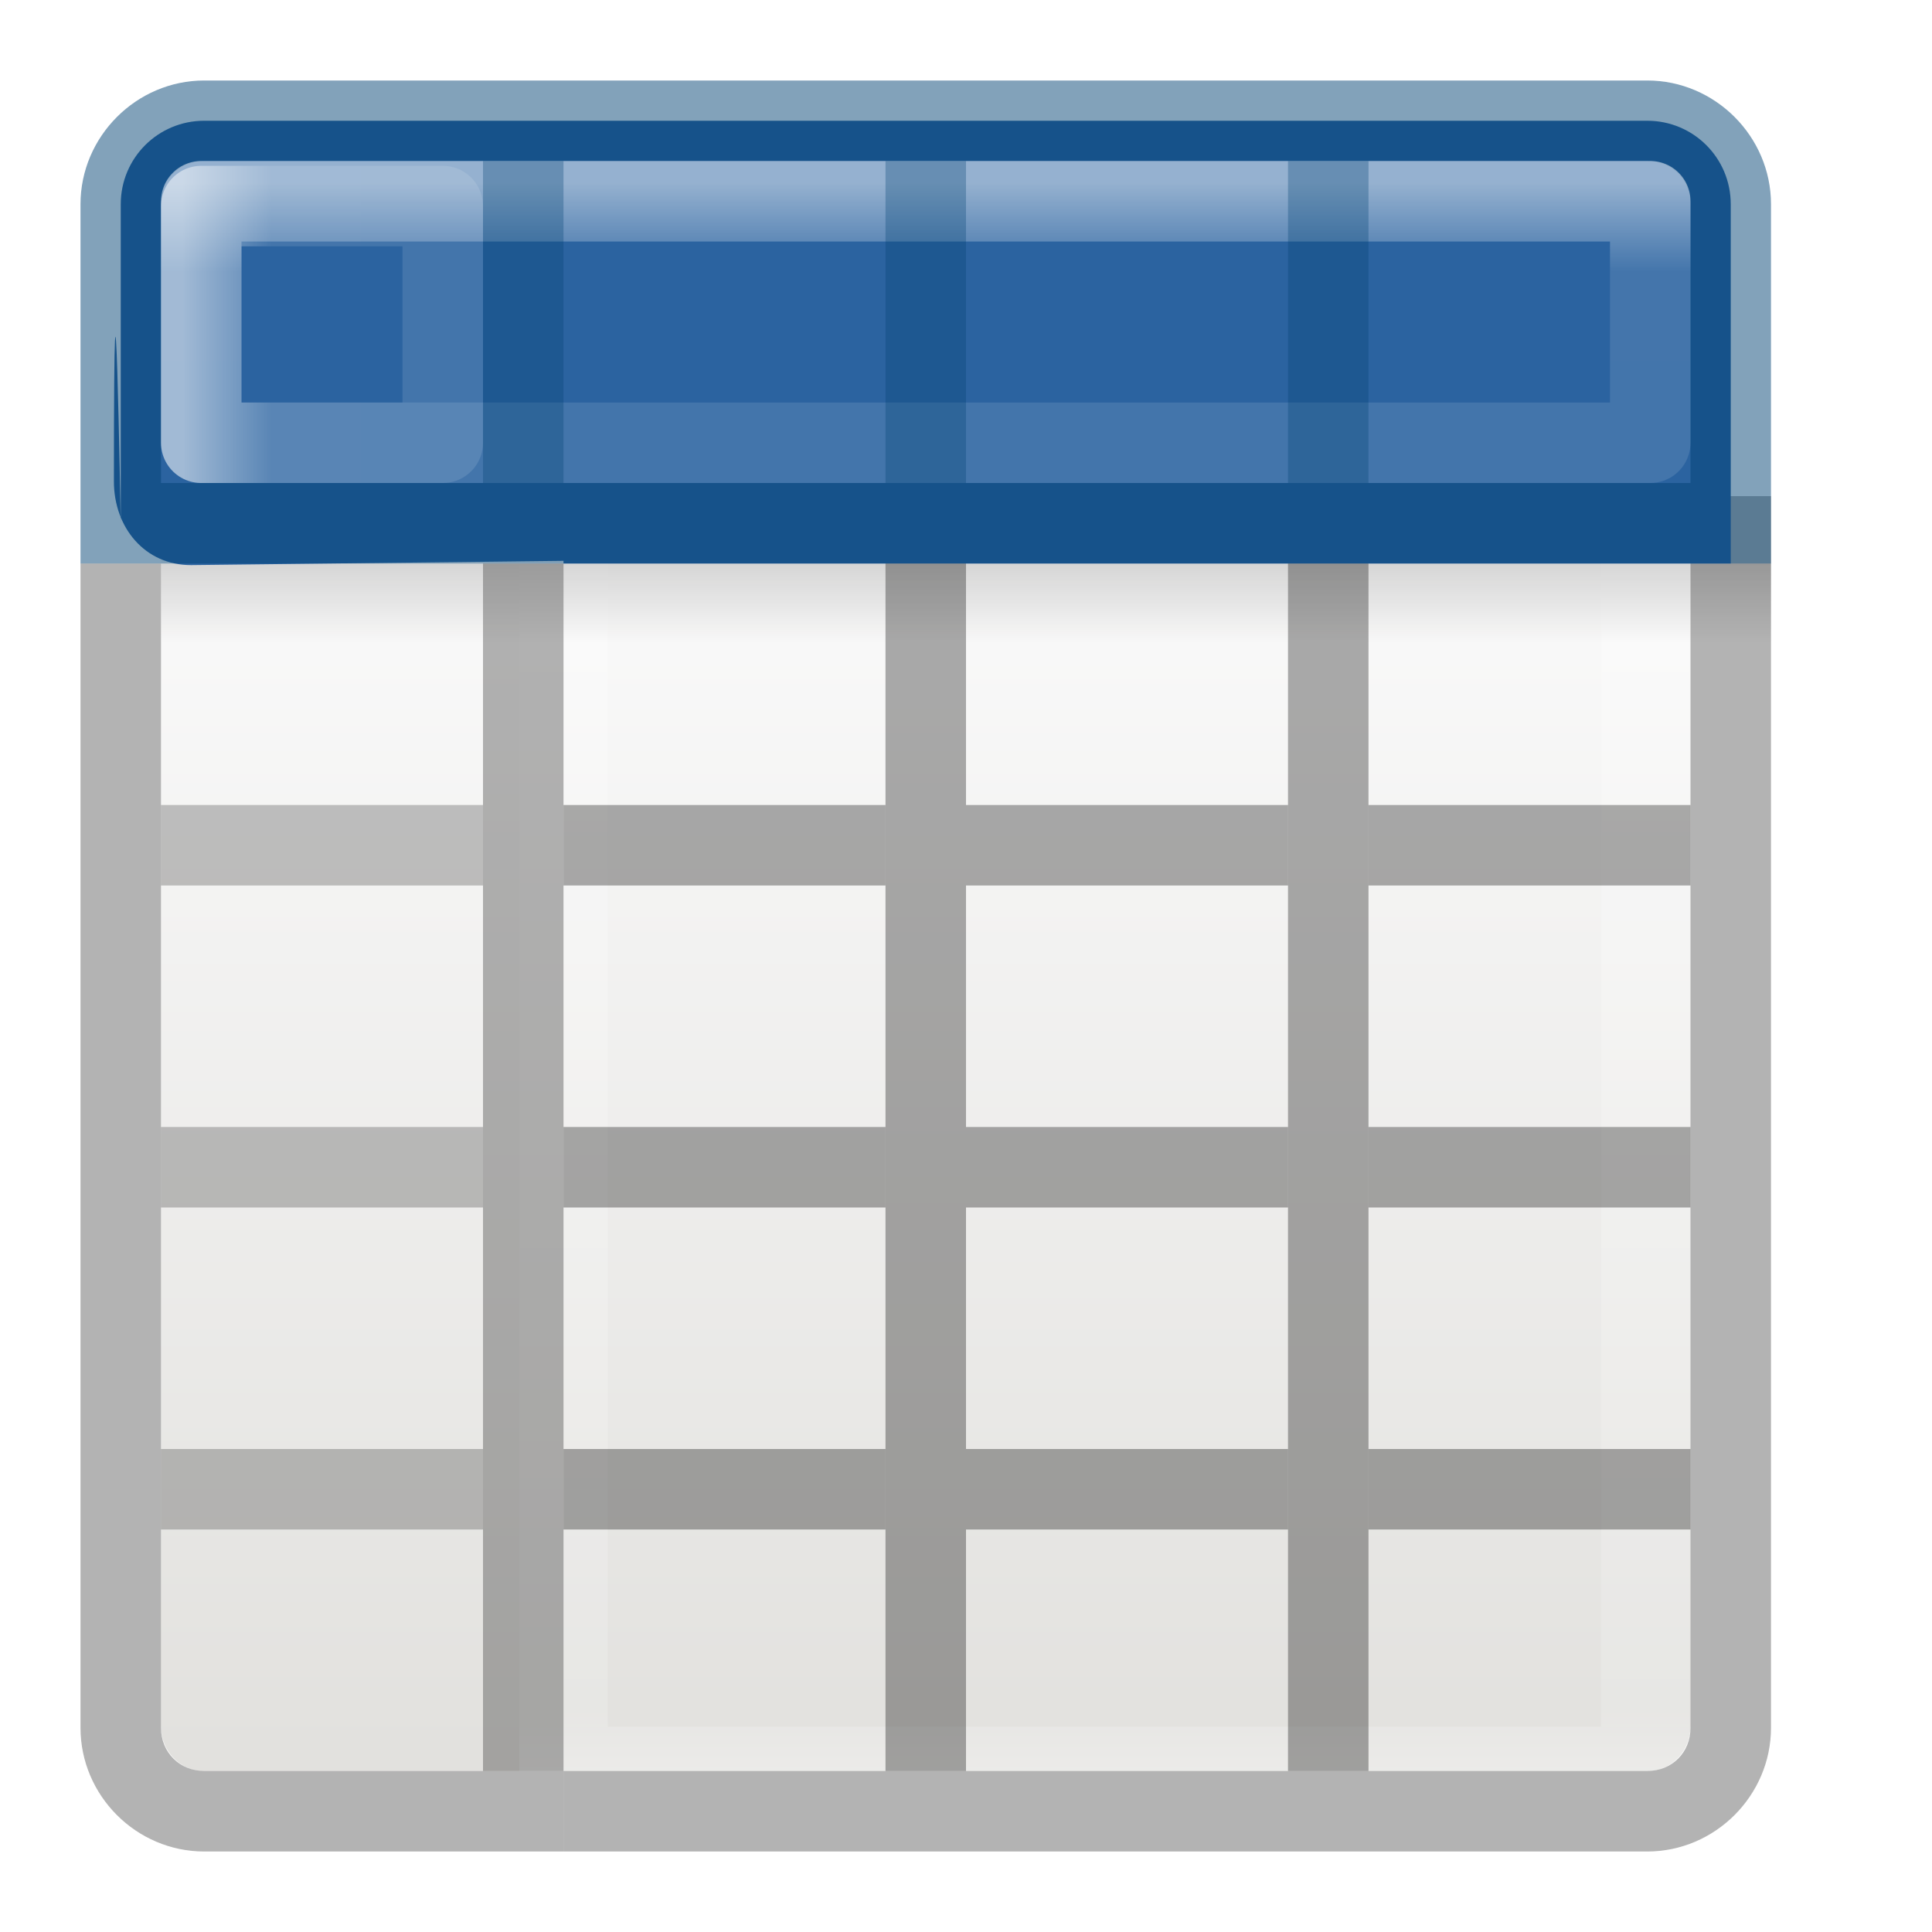
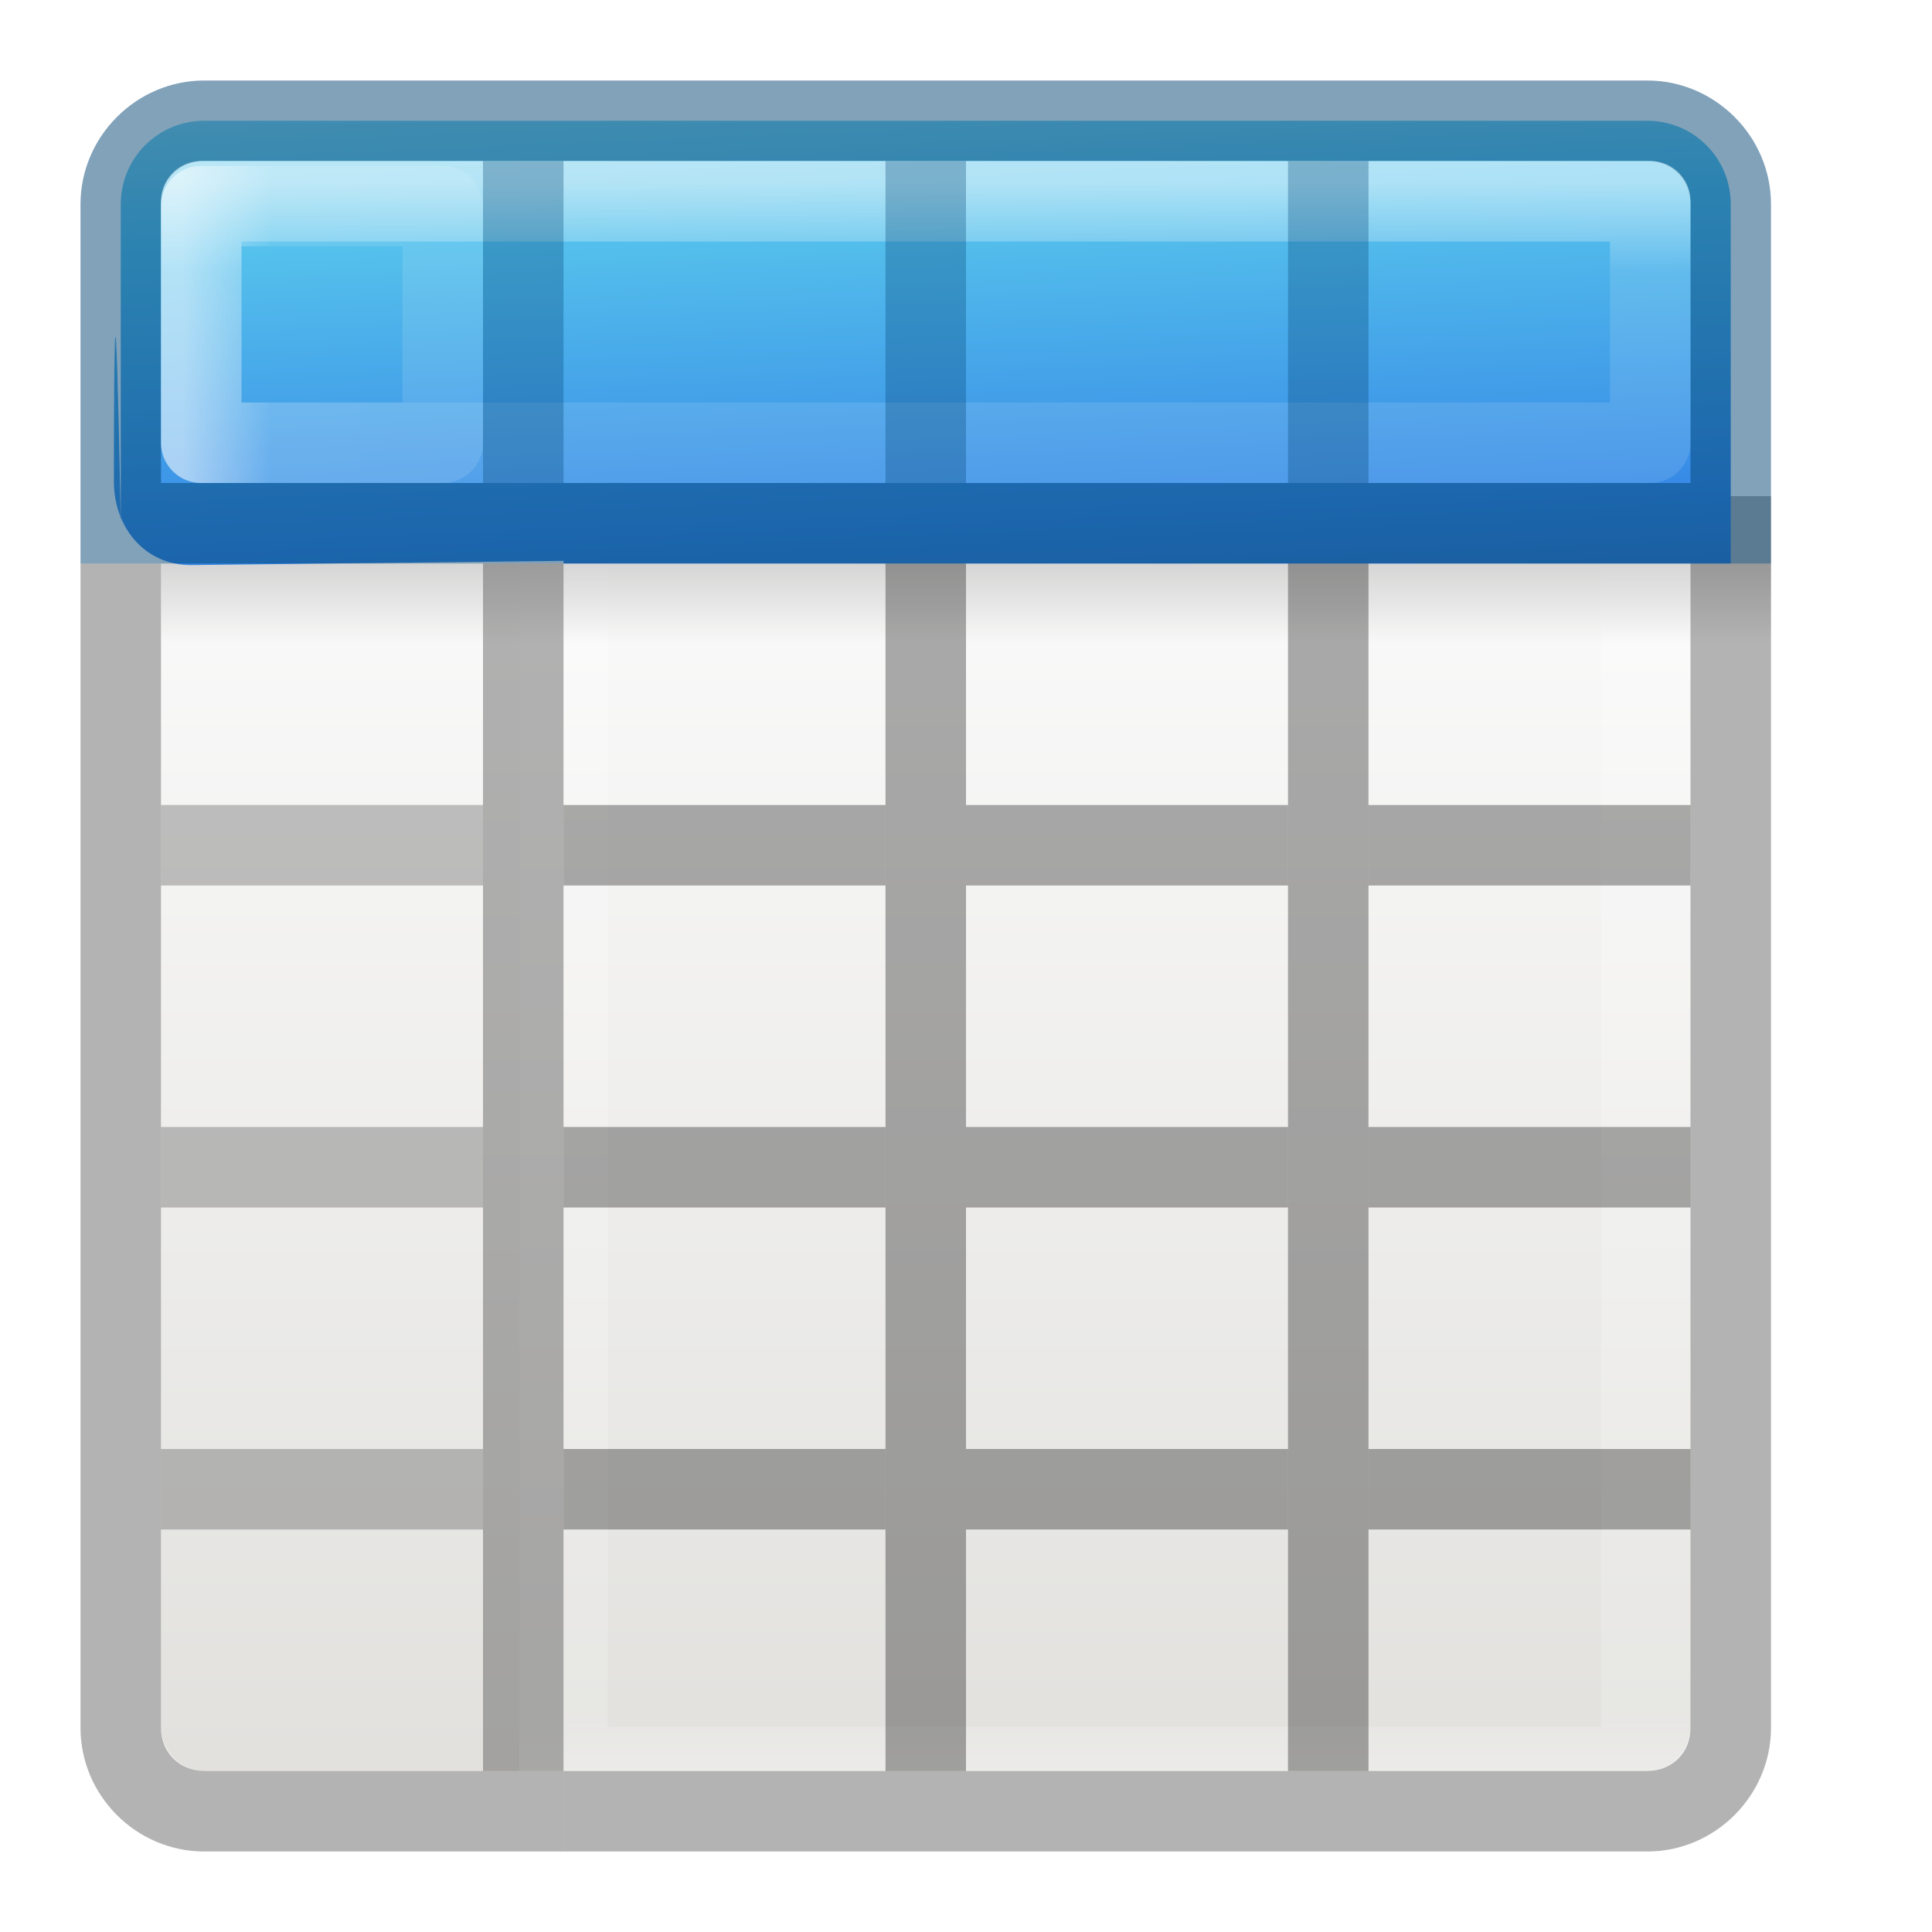
<svg xmlns="http://www.w3.org/2000/svg" xmlns:xlink="http://www.w3.org/1999/xlink" height="24" width="24">
-   <linearGradient id="a" gradientTransform="matrix(.4922 0 0 .4584 4.51 -4.794)" gradientUnits="userSpaceOnUse" x1="10.873" x2="12" y1=".191" y2="11">
+   <linearGradient id="a" gradientTransform="matrix(.4922 0 0 .4584 4.51 -4.794)" gradientUnits="userSpaceOnUse" x1="10.289" x2="11.088" y1="11.799" y2="30.145">
    <stop offset="0" stop-color="#90dbec" />
    <stop offset=".262" stop-color="#55c1ec" />
    <stop offset=".705" stop-color="#3689e6" />
    <stop offset="1" stop-color="#2b63a0" />
  </linearGradient>
  <linearGradient id="b" gradientTransform="matrix(.4458 0 0 .45 .802 -.025)" gradientUnits="userSpaceOnUse" x1="25.132" x2="25.132" y1="15.5" y2="48.396">
    <stop offset="0" stop-color="#fafafa" />
    <stop offset="1" stop-color="#e2e1de" />
  </linearGradient>
  <linearGradient id="c" gradientUnits="userSpaceOnUse" x1="11.001" x2="11.001" xlink:href="#d" y1="2.269" y2="19.728" />
  <linearGradient id="d">
    <stop offset="0" stop-color="#fff" />
    <stop offset=".063" stop-color="#fff" stop-opacity=".235" />
    <stop offset=".951" stop-color="#fff" stop-opacity=".157" />
    <stop offset="1" stop-color="#fff" stop-opacity=".392" />
  </linearGradient>
  <linearGradient id="e" gradientTransform="matrix(.4762 0 0 .25 .095 3)" gradientUnits="userSpaceOnUse" x1="23.954" x2="23.954" y1="15.999" y2="19.963">
    <stop offset="0" />
    <stop offset="1" stop-opacity="0" />
  </linearGradient>
  <linearGradient id="f" gradientTransform="matrix(.4848 0 0 .527 -.165 -.4)" gradientUnits="userSpaceOnUse" x1="24" x2="24" xlink:href="#d" y1="5" y2="43" />
  <linearGradient id="g" gradientTransform="matrix(0 -1 1 0 0 24)" gradientUnits="userSpaceOnUse" x1="11.001" x2="11.001" xlink:href="#d" y1="2.269" y2="19.728" />
  <rect fill="url(#b)" height="20" rx=".528" ry=".556" width="19" x="2" y="2" />
  <rect fill="url(#b)" height="5" rx=".528" ry=".556" width="19" x="2" y="2" />
  <path d="m7 2.5h13.44v19.5h-13.44z" fill="none" stroke="url(#f)" stroke-linecap="round" stroke-linejoin="round" stroke-width="1.1" />
  <path d="m2 7h20v1h-20z" fill="url(#e)" opacity=".15" />
  <path d="m21 6.164v15.3c0 .305-.23.536-.537.536h-13.463v1h13.463c.842 0 1.537-.695 1.537-1.537v-15.3z" opacity=".3" />
  <path d="m2.537 1.5c-.574 0-1.037.463-1.037 1.037v3.963s-.085-4.847-.085-.52c0 .576.387 1.042.96 1.04l4.625-.053v.033h14.5v-4.463c0-.574-.463-1.037-1.037-1.037z" fill="url(#a)" />
  <path d="m2.537 1c-.842 0-1.537.695-1.537 1.537v4.463h21v-4.463c0-.842-.695-1.537-1.537-1.537zm0 1h17.926c.306 0 .537.23.537.537v3.463h-19v-3.463c0-.307.23-.537.537-.537z" fill="#004372" fill-opacity=".49" />
  <path d="m2.5 2.5v3h18v-3z" fill="none" opacity=".5" stroke="url(#c)" stroke-linecap="round" stroke-linejoin="round" />
  <path d="m11 7h1v15h-1zm5 0h1v15h-1z" opacity=".321" />
  <path d="m2 10h4v1h-4z" fill="#434343" opacity=".321" />
  <path d="m7 10h4v1h-4zm5 0h4v1h-4zm5 0h4v1h-4z" opacity=".321" />
  <path d="m2 14h4v1h-4z" fill="#434343" opacity=".321" />
  <path d="m6 7h1v15h-1z" fill="#444" opacity=".4" />
  <path d="m7 14h4v1h-4zm5 0h4v1h-4zm5 0h4v1h-4z" opacity=".321" />
  <path d="m2 18h4v1h-4z" fill="#434343" opacity=".321" />
  <path d="m7 18h4v1h-4zm5 0h4v1h-4zm5 0h4v1h-4z" opacity=".321" />
  <path d="m6 2h1v4h-1zm5 0h1v4h-1zm5 0h1v4h-1z" fill="#004172" fill-opacity=".772" opacity=".4" />
  <path d="m2.5 5.5h3v-2.94h-3z" fill="none" opacity=".5" stroke="url(#g)" stroke-linecap="round" stroke-linejoin="round" />
  <path d="m1 7v14.463c0 .843.694 1.537 1.537 1.537h4.463v-1h-4.463c-.305 0-.537-.232-.537-.537v-14.463z" opacity=".3" />
</svg>
